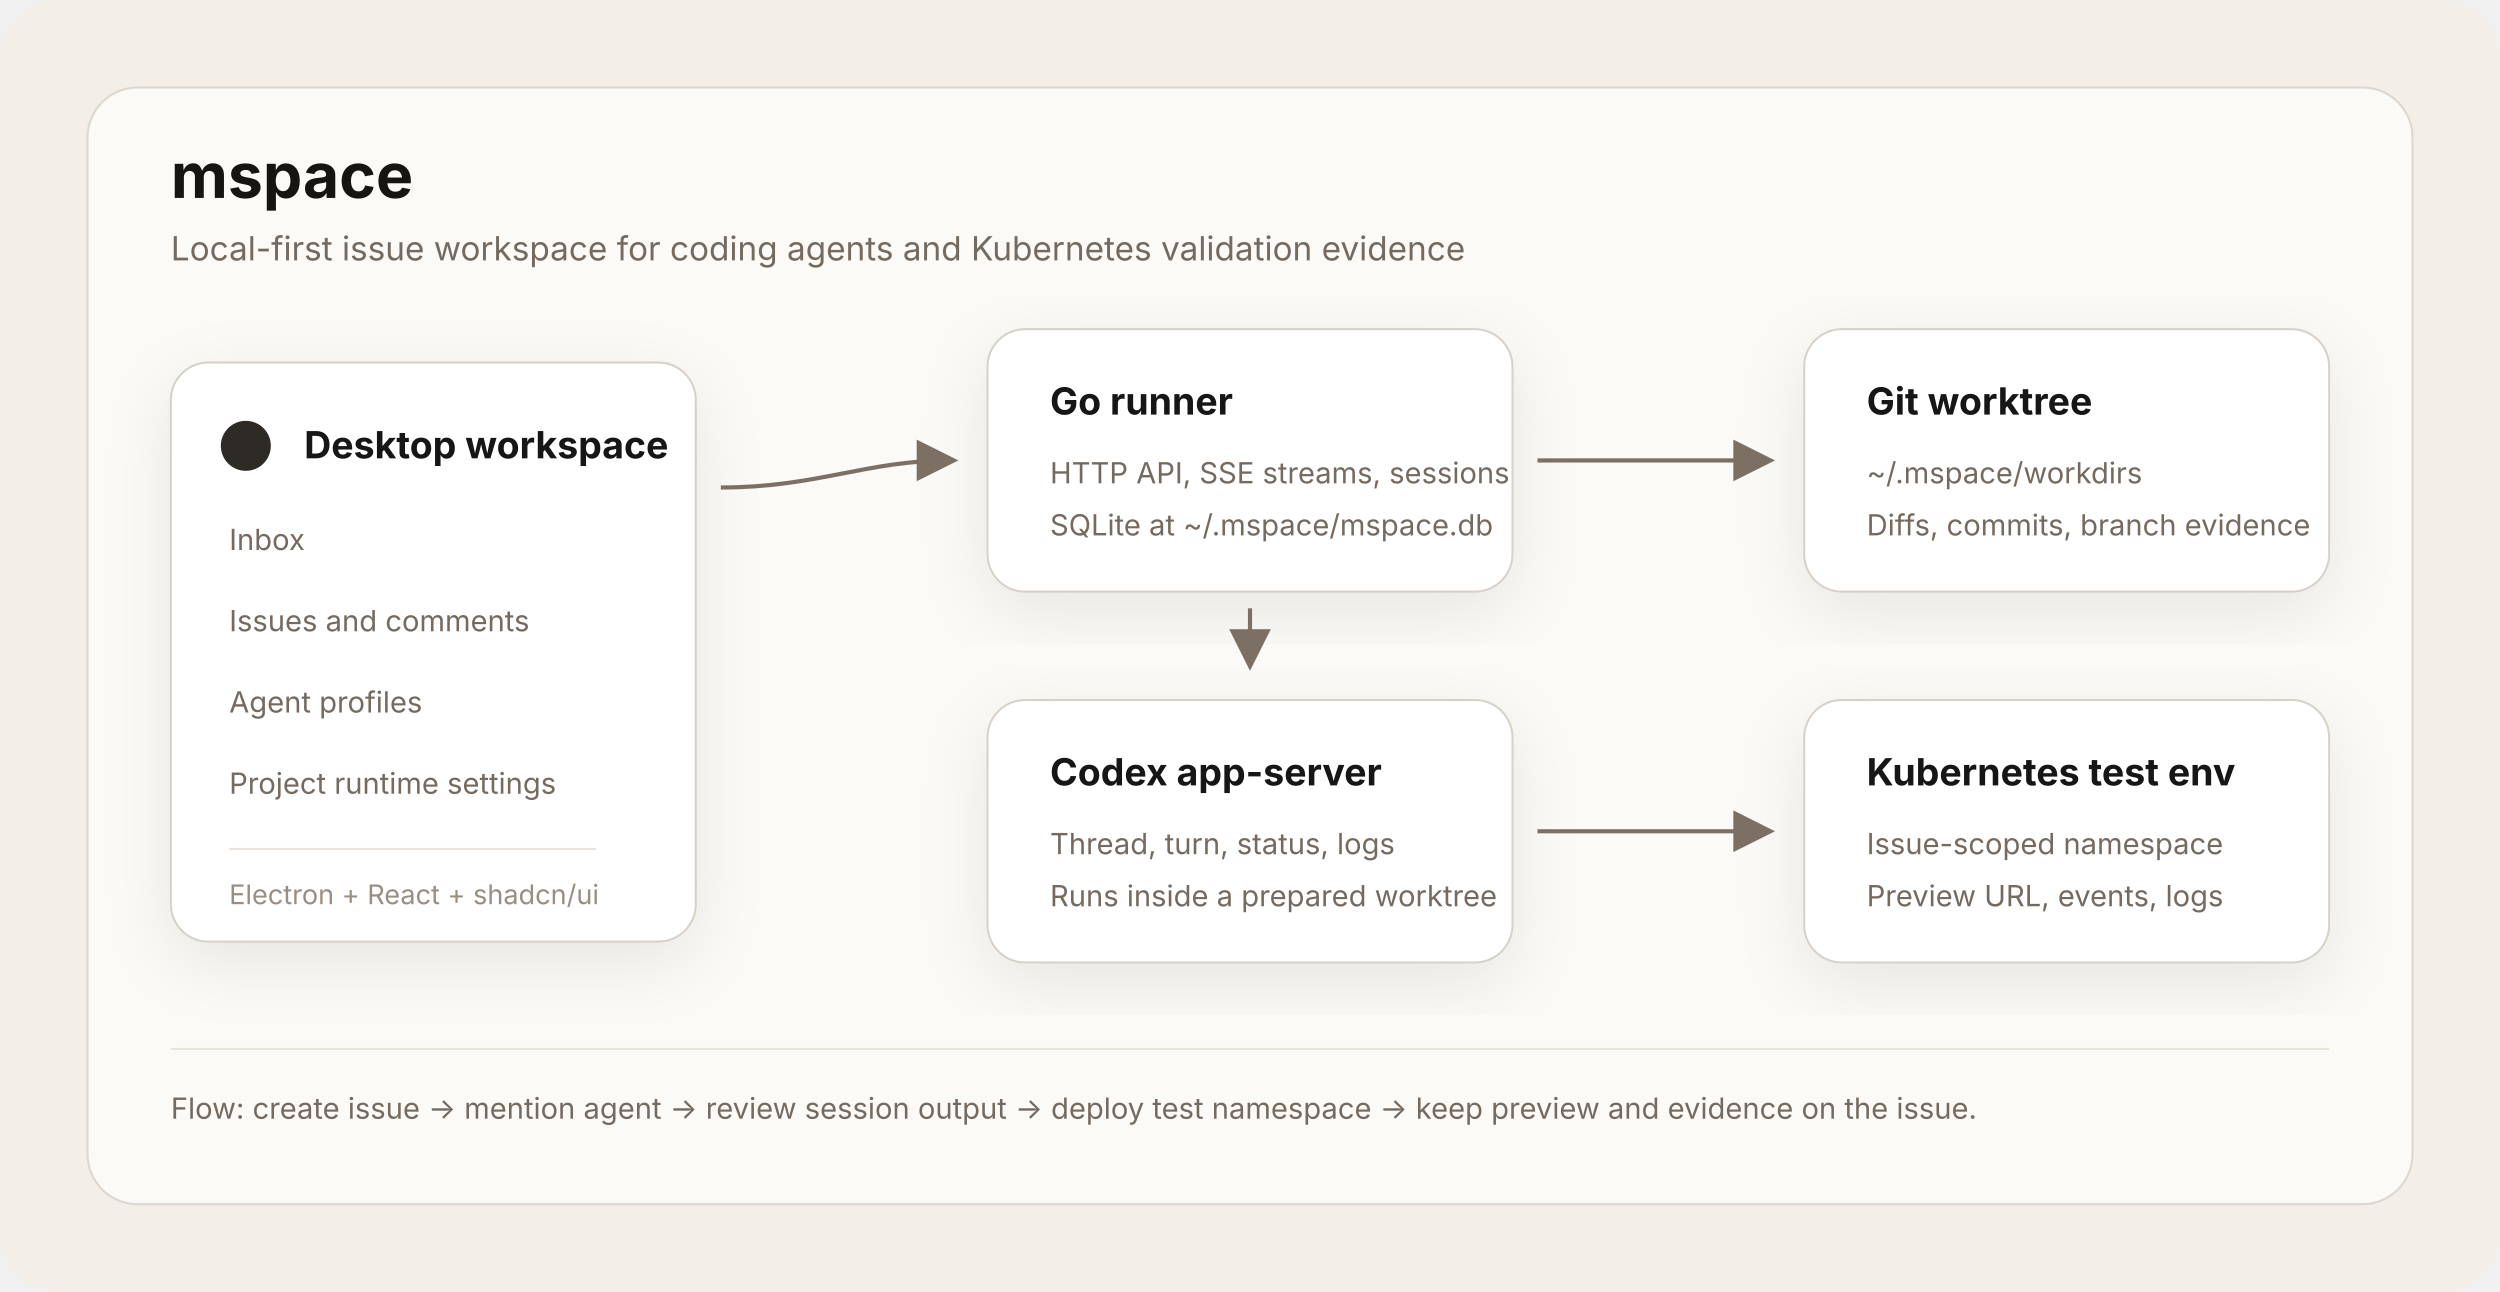
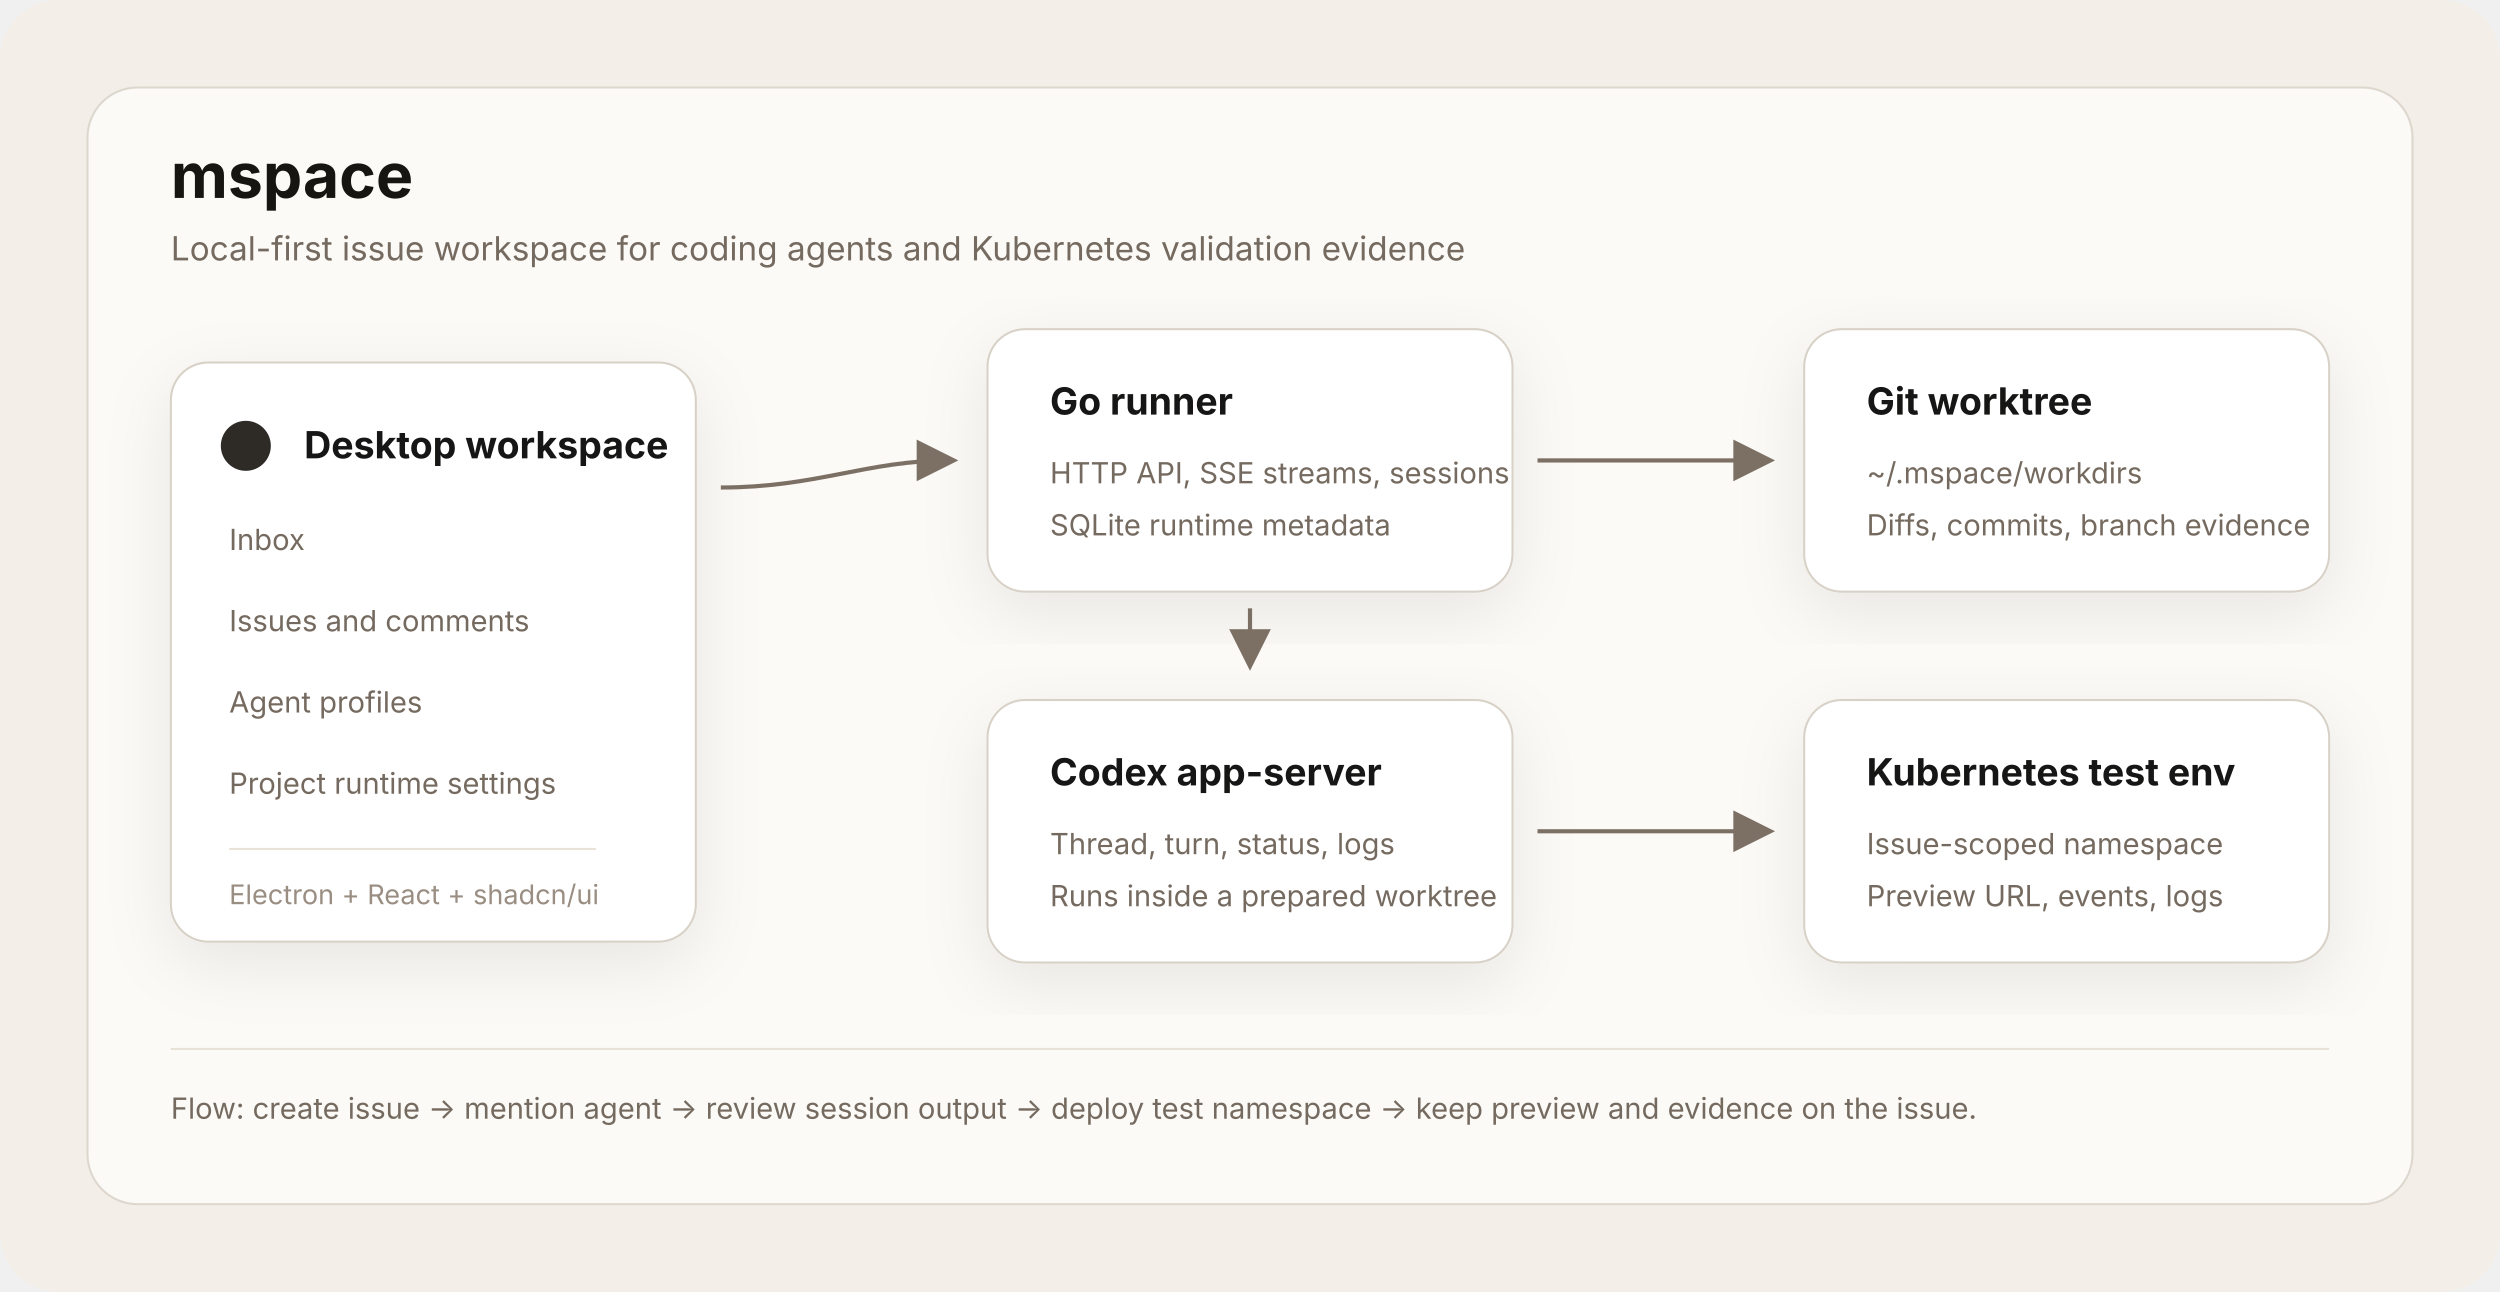
<svg xmlns="http://www.w3.org/2000/svg" width="1200" height="620" viewBox="0 0 1200 620" fill="none" role="img" aria-labelledby="title desc">
  <defs>
    <filter id="softShadow" x="-20%" y="-20%" width="140%" height="140%" color-interpolation-filters="sRGB">
      <feDropShadow dx="0" dy="10" stdDeviation="16" flood-color="#111827" flood-opacity="0.08" />
    </filter>
    <marker id="arrow" markerWidth="10" markerHeight="10" refX="8" refY="5" orient="auto" markerUnits="strokeWidth">
      <path d="M 0 0 L 10 5 L 0 10 z" fill="#7c6f64" />
    </marker>
  </defs>
  <rect width="1200" height="620" rx="28" fill="#f3efe8" />
  <rect x="42" y="42" width="1116" height="536" rx="24" fill="#fbfaf7" stroke="#ddd7ce" />
  <text x="82" y="95" fill="#171512" font-family="Inter, ui-sans-serif, system-ui, -apple-system, BlinkMacSystemFont, Segoe UI, sans-serif" font-size="30" font-weight="700">mspace</text>
  <text x="82" y="125" fill="#756a5f" font-family="Inter, ui-sans-serif, system-ui, -apple-system, BlinkMacSystemFont, Segoe UI, sans-serif" font-size="16">Local-first issue workspace for coding agents and Kubernetes validation evidence</text>
  <g filter="url(#softShadow)">
    <rect x="82" y="174" width="252" height="278" rx="18" fill="#ffffff" stroke="#d8d1c7" />
    <circle cx="118" cy="214" r="12" fill="#2d2926" />
    <text x="146" y="220" fill="#171512" font-family="Inter, ui-sans-serif, system-ui, sans-serif" font-size="18" font-weight="700">Desktop workspace</text>
    <text x="110" y="264" fill="#756a5f" font-family="Inter, ui-sans-serif, system-ui, sans-serif" font-size="14">Inbox</text>
    <text x="110" y="303" fill="#756a5f" font-family="Inter, ui-sans-serif, system-ui, sans-serif" font-size="14">Issues and comments</text>
    <text x="110" y="342" fill="#756a5f" font-family="Inter, ui-sans-serif, system-ui, sans-serif" font-size="14">Agent profiles</text>
    <text x="110" y="381" fill="#756a5f" font-family="Inter, ui-sans-serif, system-ui, sans-serif" font-size="14">Project runtime settings</text>
    <rect x="110" y="407" width="176" height="1" fill="#e8e2d8" />
    <text x="110" y="434" fill="#9a8e82" font-family="Inter, ui-sans-serif, system-ui, sans-serif" font-size="13">Electron + React + shadcn/ui</text>
  </g>
  <g filter="url(#softShadow)">
    <rect x="474" y="158" width="252" height="126" rx="18" fill="#ffffff" stroke="#d8d1c7" />
    <text x="504" y="199" fill="#171512" font-family="Inter, ui-sans-serif, system-ui, sans-serif" font-size="18" font-weight="700">Go runner</text>
    <text x="504" y="232" fill="#756a5f" font-family="Inter, ui-sans-serif, system-ui, sans-serif" font-size="14">HTTP API, SSE streams, sessions</text>
-     <text x="504" y="257" fill="#756a5f" font-family="Inter, ui-sans-serif, system-ui, sans-serif" font-size="14">SQLite at ~/.mspace/mspace.db</text>
+     <text x="504" y="257" fill="#756a5f" font-family="Inter, ui-sans-serif, system-ui, sans-serif" font-size="14">SQLite runtime metadata</text>
  </g>
  <g filter="url(#softShadow)">
    <rect x="474" y="336" width="252" height="126" rx="18" fill="#ffffff" stroke="#d8d1c7" />
    <text x="504" y="377" fill="#171512" font-family="Inter, ui-sans-serif, system-ui, sans-serif" font-size="18" font-weight="700">Codex app-server</text>
    <text x="504" y="410" fill="#756a5f" font-family="Inter, ui-sans-serif, system-ui, sans-serif" font-size="14">Thread, turn, status, logs</text>
    <text x="504" y="435" fill="#756a5f" font-family="Inter, ui-sans-serif, system-ui, sans-serif" font-size="14">Runs inside a prepared worktree</text>
  </g>
  <g filter="url(#softShadow)">
    <rect x="866" y="158" width="252" height="126" rx="18" fill="#ffffff" stroke="#d8d1c7" />
    <text x="896" y="199" fill="#171512" font-family="Inter, ui-sans-serif, system-ui, sans-serif" font-size="18" font-weight="700">Git worktree</text>
    <text x="896" y="232" fill="#756a5f" font-family="Inter, ui-sans-serif, system-ui, sans-serif" font-size="14">~/.mspace/workdirs</text>
    <text x="896" y="257" fill="#756a5f" font-family="Inter, ui-sans-serif, system-ui, sans-serif" font-size="14">Diffs, commits, branch evidence</text>
  </g>
  <g filter="url(#softShadow)">
    <rect x="866" y="336" width="252" height="126" rx="18" fill="#ffffff" stroke="#d8d1c7" />
    <text x="896" y="377" fill="#171512" font-family="Inter, ui-sans-serif, system-ui, sans-serif" font-size="18" font-weight="700">Kubernetes test env</text>
    <text x="896" y="410" fill="#756a5f" font-family="Inter, ui-sans-serif, system-ui, sans-serif" font-size="14">Issue-scoped namespace</text>
    <text x="896" y="435" fill="#756a5f" font-family="Inter, ui-sans-serif, system-ui, sans-serif" font-size="14">Preview URL, events, logs</text>
  </g>
  <path d="M 346 234 C 392 234 416 221 456 221" stroke="#7c6f64" stroke-width="2" marker-end="url(#arrow)" />
  <path d="M 600 292 L 600 318" stroke="#7c6f64" stroke-width="2" marker-end="url(#arrow)" />
  <path d="M 738 221 C 784 221 808 221 848 221" stroke="#7c6f64" stroke-width="2" marker-end="url(#arrow)" />
  <path d="M 738 399 C 784 399 808 399 848 399" stroke="#7c6f64" stroke-width="2" marker-end="url(#arrow)" />
  <rect x="82" y="503" width="1036" height="1" fill="#e8e2d8" />
  <text x="82" y="537" fill="#756a5f" font-family="Inter, ui-sans-serif, system-ui, sans-serif" font-size="14">Flow: create issue -&gt; mention agent -&gt; review session output -&gt; deploy test namespace -&gt; keep preview and evidence on the issue.</text>
</svg>
